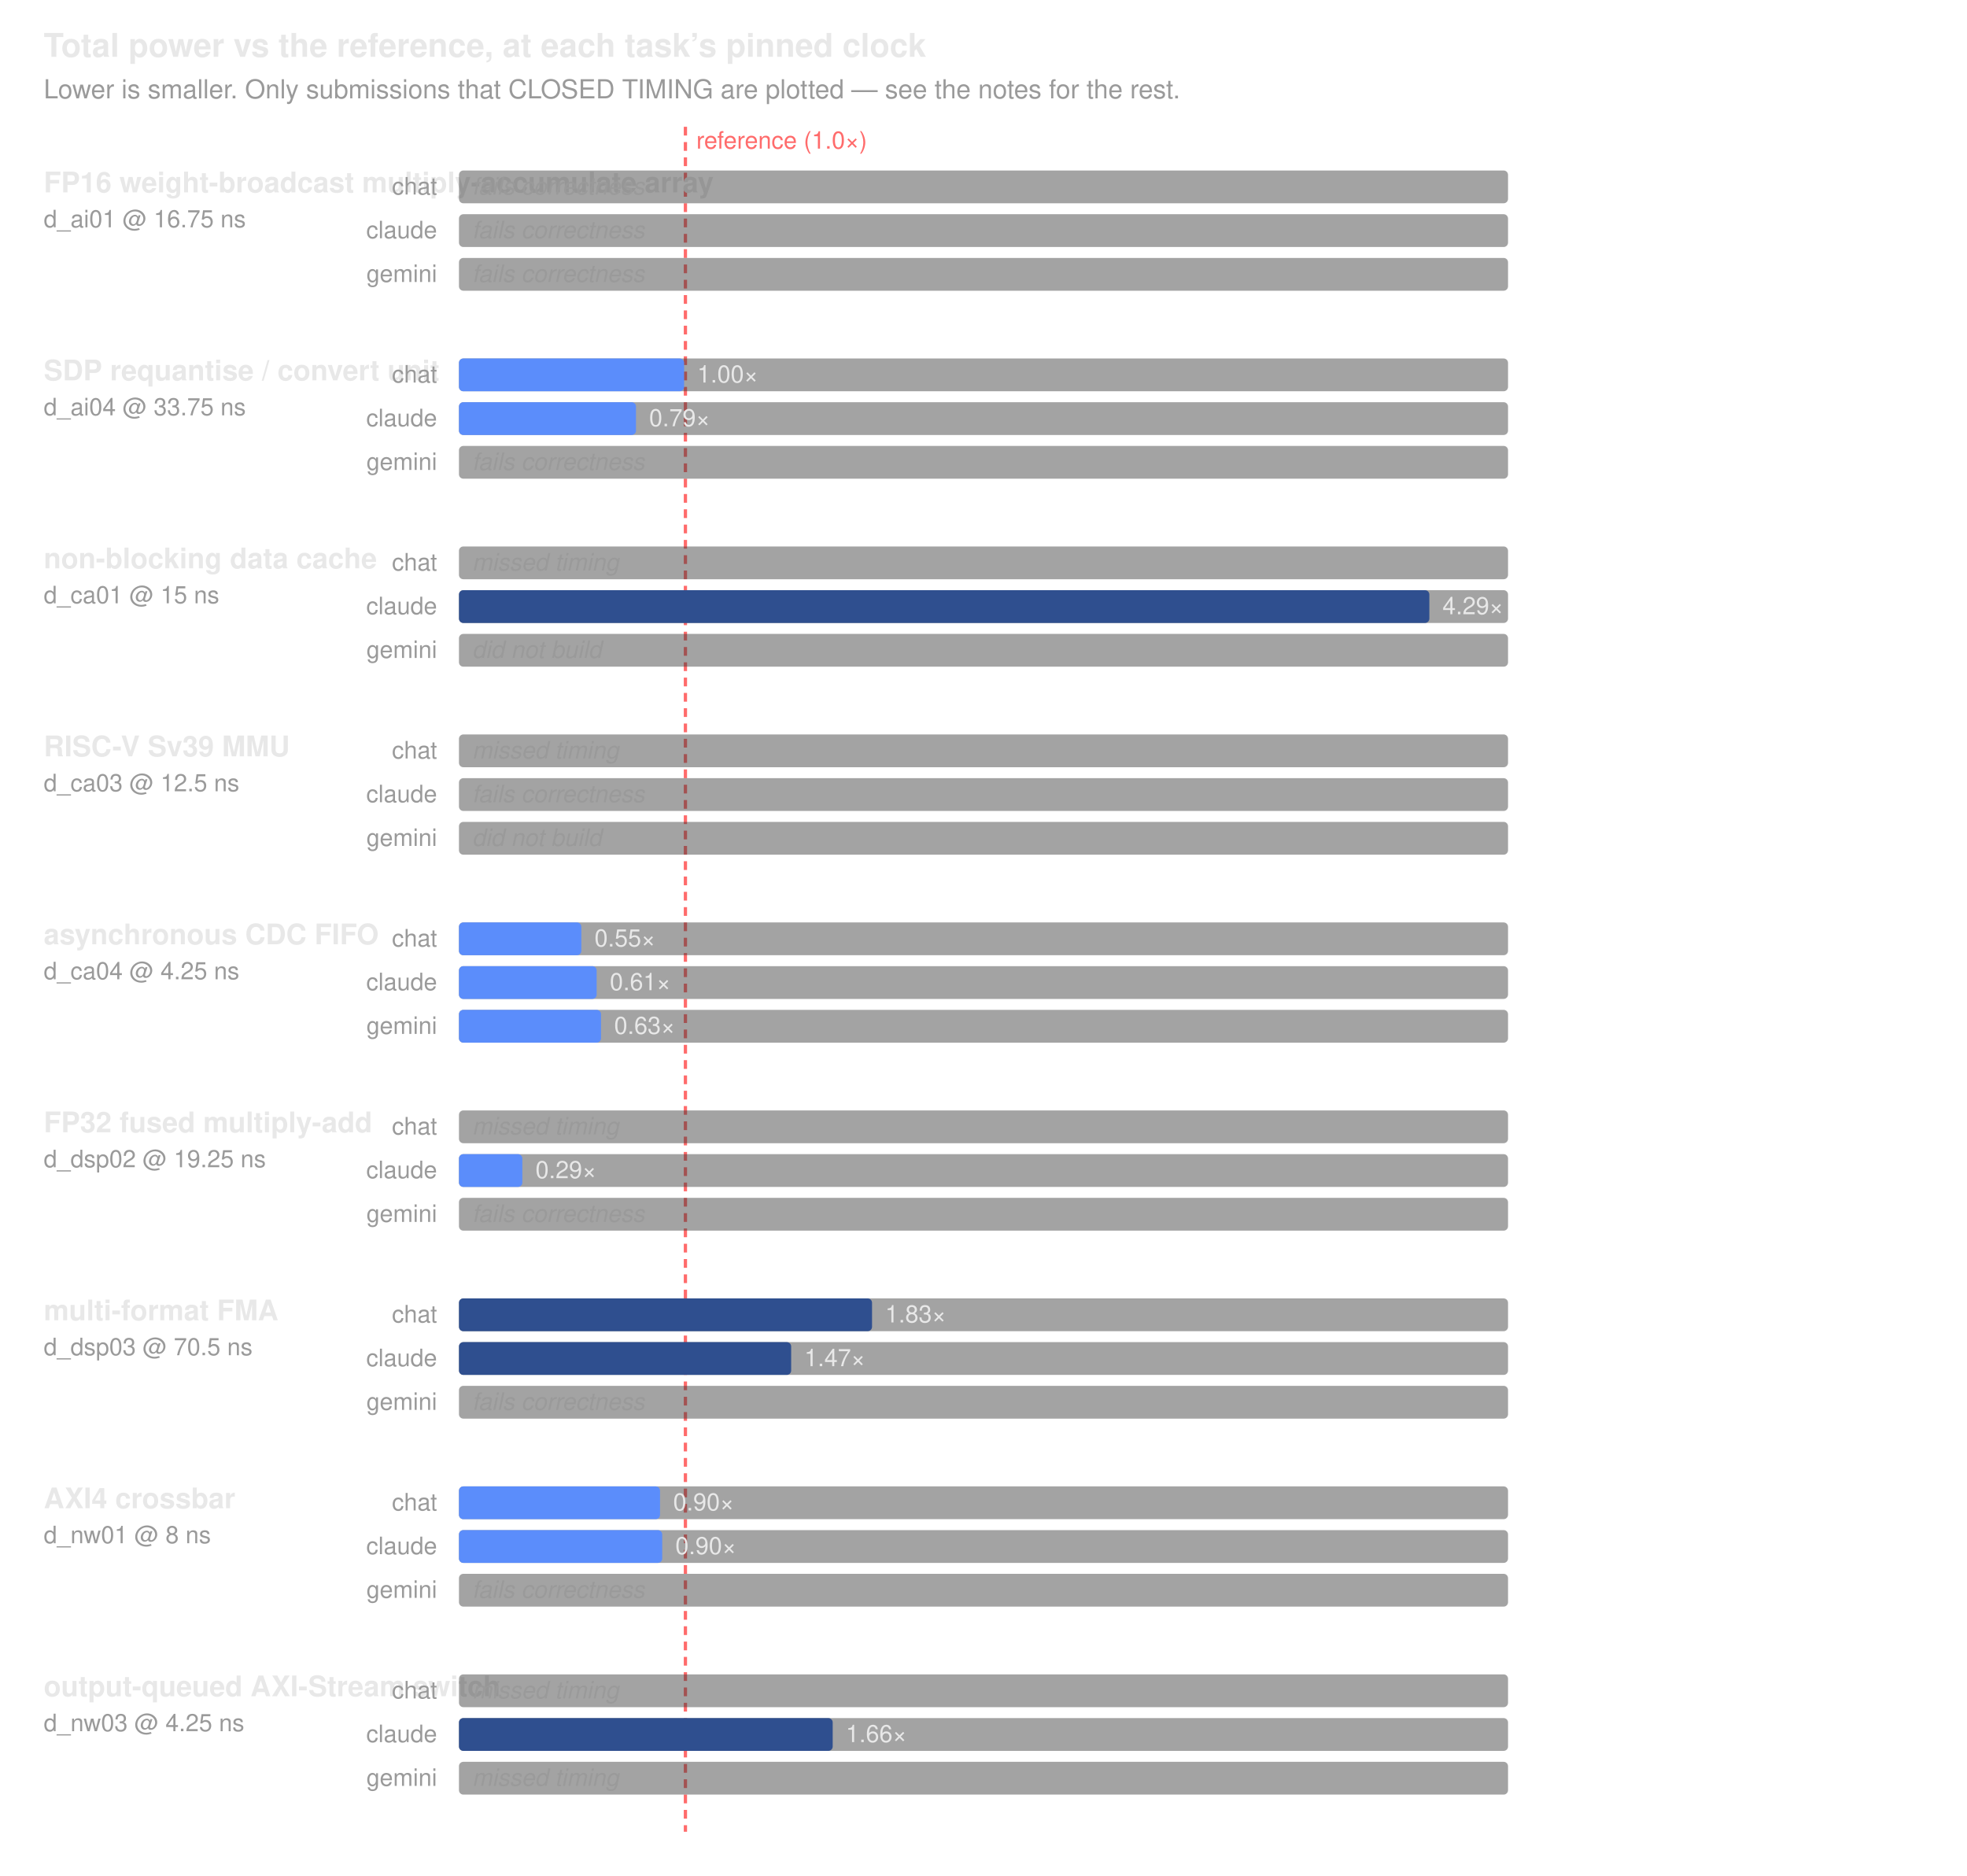
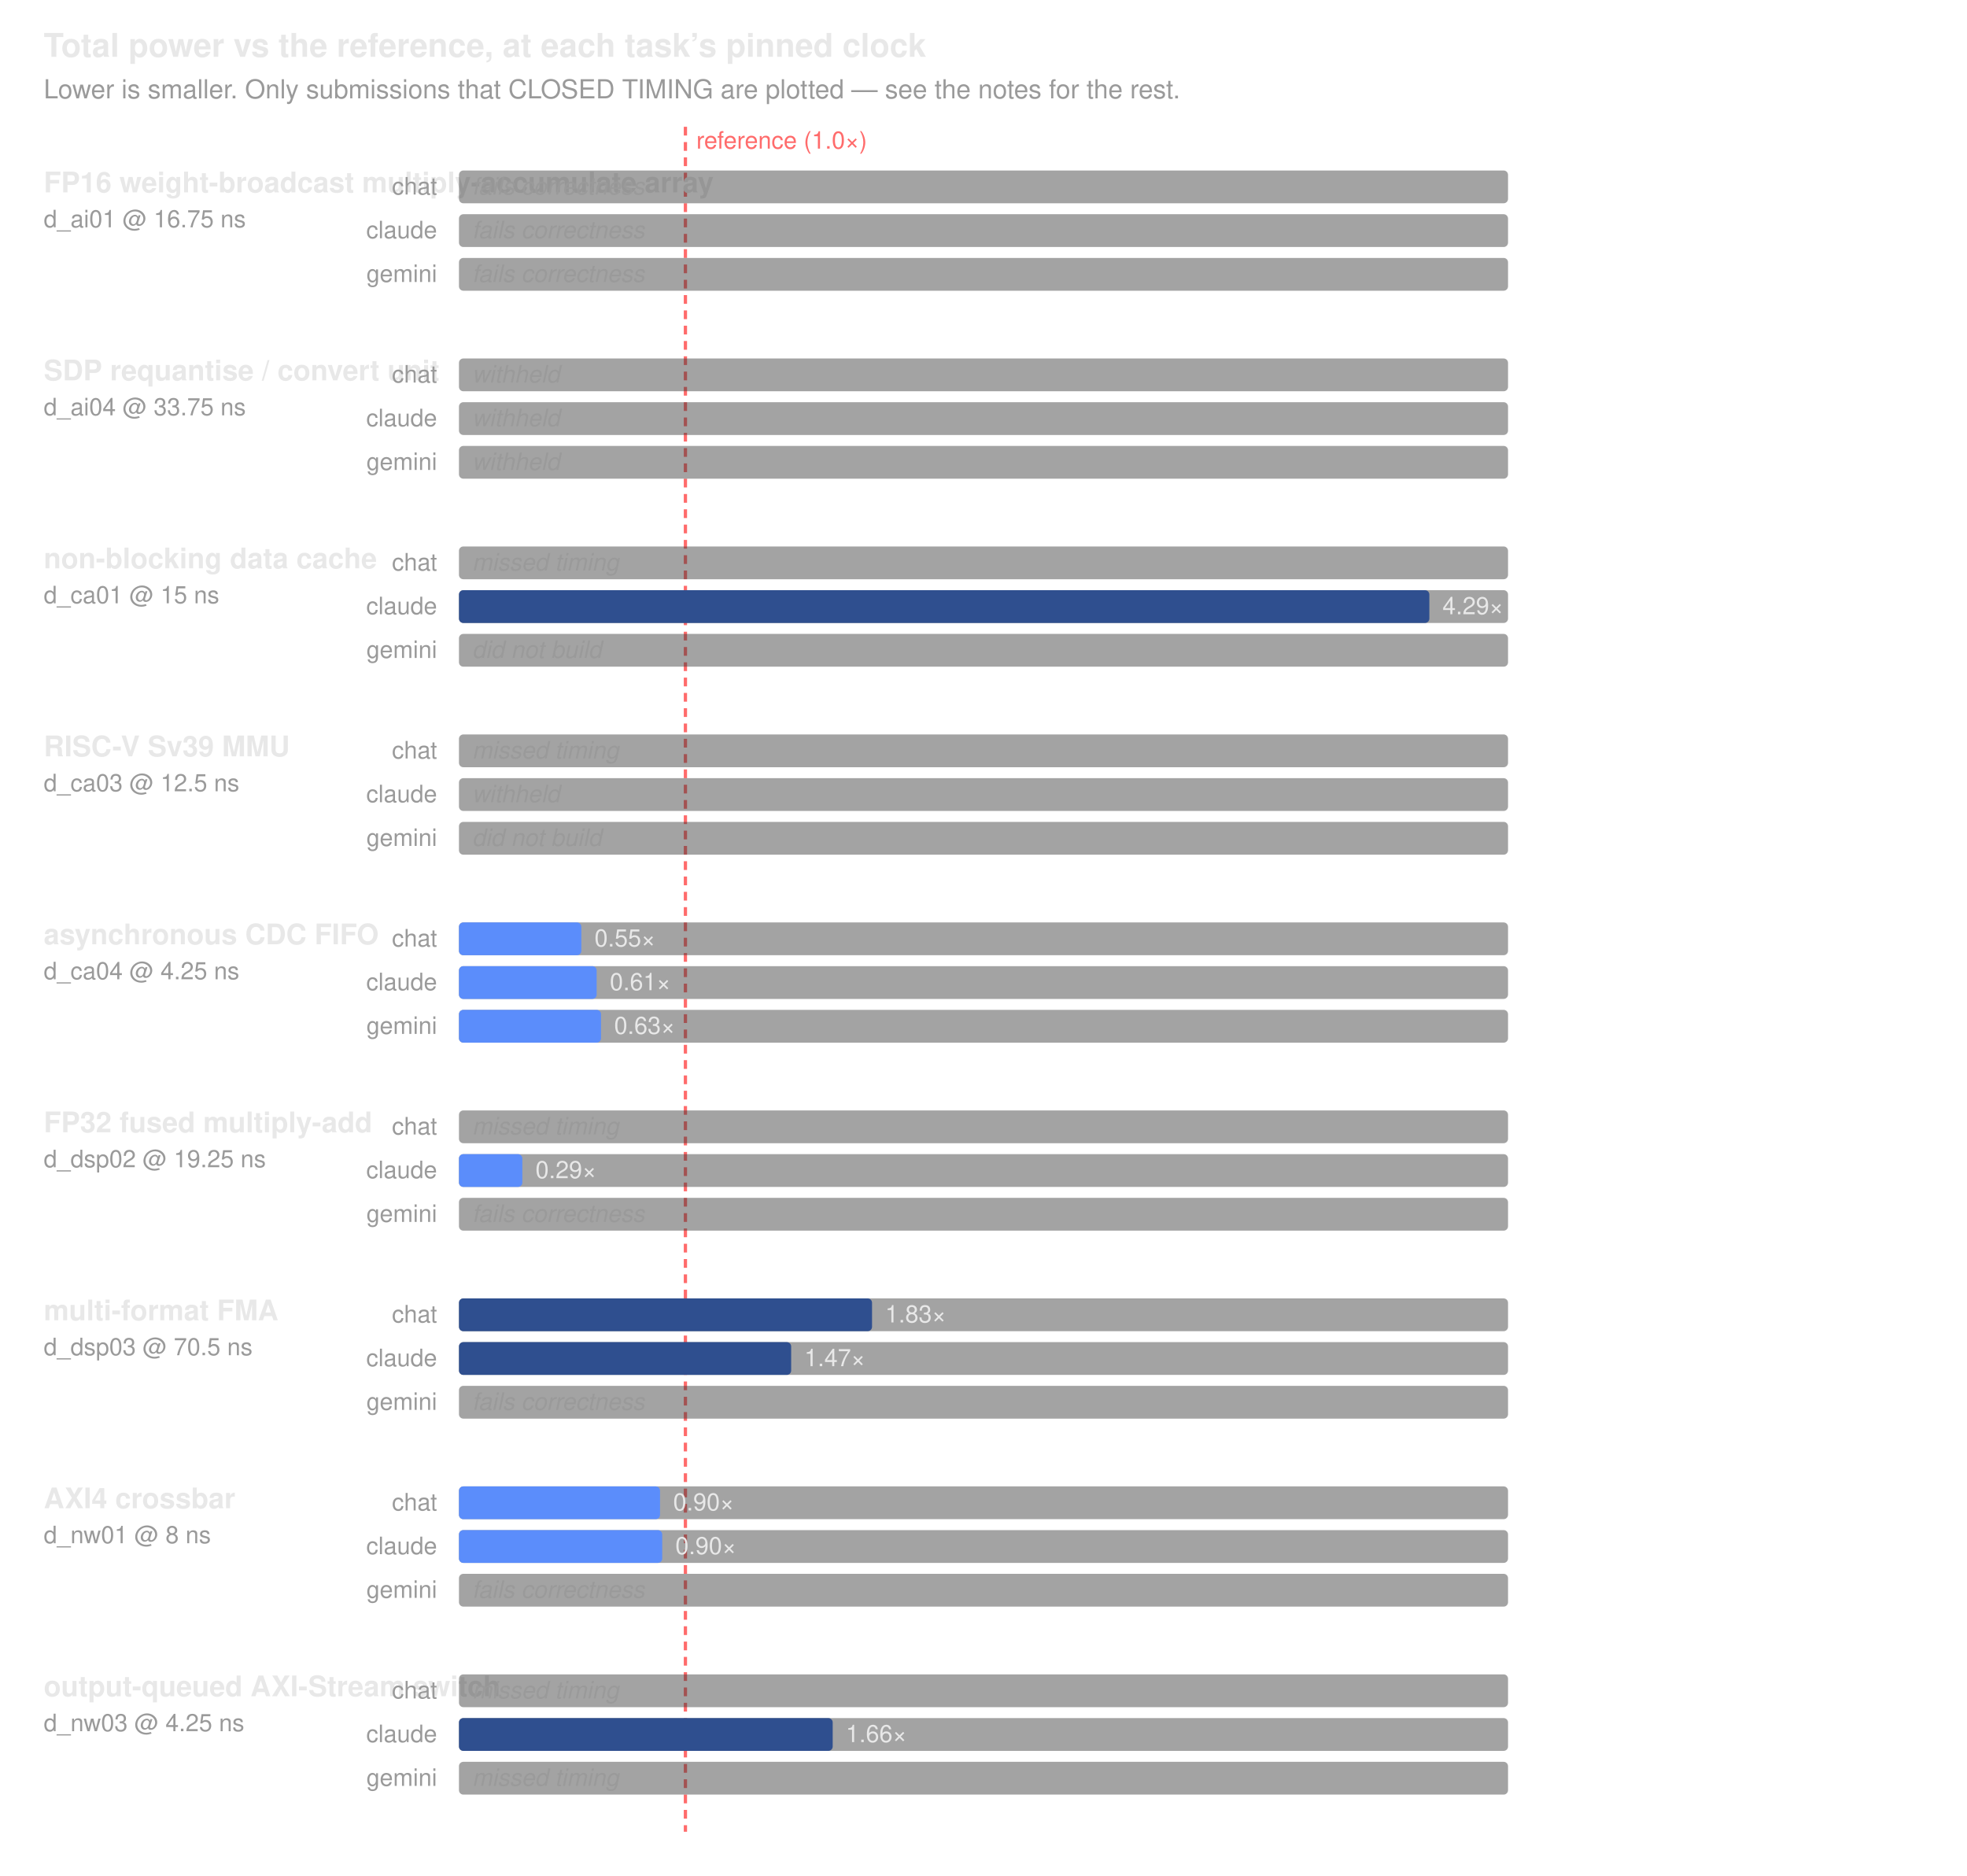
<svg xmlns="http://www.w3.org/2000/svg" viewBox="0 0 900 858" font-family="-apple-system,BlinkMacSystemFont,Segoe UI,Helvetica,Arial,sans-serif">
  <rect width="900" height="858" fill="none" />
  <text x="20" y="26" fill="#e8e8e8" font-size="15" font-weight="600">Total power vs the reference, at each task’s pinned clock</text>
  <text x="20" y="45" fill="#9a9a9a" font-size="12">Lower is smaller. Only submissions that CLOSED TIMING are plotted — see the notes for the rest.</text>
  <line x1="313.613" y1="58" x2="313.613" y2="838" stroke="#ff6b6b" stroke-width="1.5" stroke-dasharray="4 3" />
  <text x="318.613" y="68" fill="#ff6b6b" font-size="11">reference (1.0×)</text>
  <text x="20" y="88" fill="#e8e8e8" font-size="13" font-weight="600">FP16 weight-broadcast multiply-accumulate array</text>
  <text x="20" y="104" fill="#9a9a9a" font-size="11">d_ai01 @ 16.75 ns</text>
  <text x="200" y="89" fill="#9a9a9a" font-size="11" text-anchor="end">chat</text>
  <rect x="210" y="78" width="480" height="15" rx="2" fill="#333" opacity="0.45" />
  <text x="216" y="89" fill="#9a9a9a" font-size="11" font-style="italic">fails correctness</text>
  <text x="200" y="109" fill="#9a9a9a" font-size="11" text-anchor="end">claude</text>
  <rect x="210" y="98" width="480" height="15" rx="2" fill="#333" opacity="0.45" />
  <text x="216" y="109" fill="#9a9a9a" font-size="11" font-style="italic">fails correctness</text>
  <text x="200" y="129" fill="#9a9a9a" font-size="11" text-anchor="end">gemini</text>
  <rect x="210" y="118" width="480" height="15" rx="2" fill="#333" opacity="0.45" />
  <text x="216" y="129" fill="#9a9a9a" font-size="11" font-style="italic">fails correctness</text>
  <text x="20" y="174" fill="#e8e8e8" font-size="13" font-weight="600">SDP requantise / convert unit</text>
  <text x="20" y="190" fill="#9a9a9a" font-size="11">d_ai04 @ 33.75 ns</text>
  <text x="200" y="175" fill="#9a9a9a" font-size="11" text-anchor="end">chat</text>
  <rect x="210" y="164" width="480" height="15" rx="2" fill="#333" opacity="0.45" />
-   <rect x="210" y="164" width="103" height="15" rx="2" fill="#5b8dfb" />
-   <text x="319" y="175" fill="#e8e8e8" font-size="11">1.00×</text>
+   <text x="216" y="175" fill="#9a9a9a" font-size="11" font-style="italic">withheld</text>
  <text x="200" y="195" fill="#9a9a9a" font-size="11" text-anchor="end">claude</text>
  <rect x="210" y="184" width="480" height="15" rx="2" fill="#333" opacity="0.45" />
-   <rect x="210" y="184" width="81" height="15" rx="2" fill="#5b8dfb" />
-   <text x="297" y="195" fill="#e8e8e8" font-size="11">0.79×</text>
+   <text x="216" y="195" fill="#9a9a9a" font-size="11" font-style="italic">withheld</text>
  <text x="200" y="215" fill="#9a9a9a" font-size="11" text-anchor="end">gemini</text>
  <rect x="210" y="204" width="480" height="15" rx="2" fill="#333" opacity="0.45" />
-   <text x="216" y="215" fill="#9a9a9a" font-size="11" font-style="italic">fails correctness</text>
+   <text x="216" y="215" fill="#9a9a9a" font-size="11" font-style="italic">withheld</text>
  <text x="20" y="260" fill="#e8e8e8" font-size="13" font-weight="600">non-blocking data cache</text>
  <text x="20" y="276" fill="#9a9a9a" font-size="11">d_ca01 @ 15 ns</text>
  <text x="200" y="261" fill="#9a9a9a" font-size="11" text-anchor="end">chat</text>
  <rect x="210" y="250" width="480" height="15" rx="2" fill="#333" opacity="0.45" />
  <text x="216" y="261" fill="#9a9a9a" font-size="11" font-style="italic">missed timing</text>
  <text x="200" y="281" fill="#9a9a9a" font-size="11" text-anchor="end">claude</text>
  <rect x="210" y="270" width="480" height="15" rx="2" fill="#333" opacity="0.45" />
  <rect x="210" y="270" width="444" height="15" rx="2" fill="#2f4f8f" />
  <text x="660" y="281" fill="#e8e8e8" font-size="11">4.29×</text>
  <text x="200" y="301" fill="#9a9a9a" font-size="11" text-anchor="end">gemini</text>
  <rect x="210" y="290" width="480" height="15" rx="2" fill="#333" opacity="0.45" />
  <text x="216" y="301" fill="#9a9a9a" font-size="11" font-style="italic">did not build</text>
  <text x="20" y="346" fill="#e8e8e8" font-size="13" font-weight="600">RISC-V Sv39 MMU</text>
  <text x="20" y="362" fill="#9a9a9a" font-size="11">d_ca03 @ 12.5 ns</text>
  <text x="200" y="347" fill="#9a9a9a" font-size="11" text-anchor="end">chat</text>
  <rect x="210" y="336" width="480" height="15" rx="2" fill="#333" opacity="0.45" />
  <text x="216" y="347" fill="#9a9a9a" font-size="11" font-style="italic">missed timing</text>
  <text x="200" y="367" fill="#9a9a9a" font-size="11" text-anchor="end">claude</text>
  <rect x="210" y="356" width="480" height="15" rx="2" fill="#333" opacity="0.45" />
-   <text x="216" y="367" fill="#9a9a9a" font-size="11" font-style="italic">fails correctness</text>
+   <text x="216" y="367" fill="#9a9a9a" font-size="11" font-style="italic">withheld</text>
  <text x="200" y="387" fill="#9a9a9a" font-size="11" text-anchor="end">gemini</text>
  <rect x="210" y="376" width="480" height="15" rx="2" fill="#333" opacity="0.45" />
  <text x="216" y="387" fill="#9a9a9a" font-size="11" font-style="italic">did not build</text>
  <text x="20" y="432" fill="#e8e8e8" font-size="13" font-weight="600">asynchronous CDC FIFO</text>
  <text x="20" y="448" fill="#9a9a9a" font-size="11">d_ca04 @ 4.25 ns</text>
  <text x="200" y="433" fill="#9a9a9a" font-size="11" text-anchor="end">chat</text>
  <rect x="210" y="422" width="480" height="15" rx="2" fill="#333" opacity="0.45" />
  <rect x="210" y="422" width="56" height="15" rx="2" fill="#5b8dfb" />
  <text x="272" y="433" fill="#e8e8e8" font-size="11">0.55×</text>
  <text x="200" y="453" fill="#9a9a9a" font-size="11" text-anchor="end">claude</text>
  <rect x="210" y="442" width="480" height="15" rx="2" fill="#333" opacity="0.45" />
  <rect x="210" y="442" width="63" height="15" rx="2" fill="#5b8dfb" />
  <text x="279" y="453" fill="#e8e8e8" font-size="11">0.61×</text>
  <text x="200" y="473" fill="#9a9a9a" font-size="11" text-anchor="end">gemini</text>
  <rect x="210" y="462" width="480" height="15" rx="2" fill="#333" opacity="0.45" />
  <rect x="210" y="462" width="65" height="15" rx="2" fill="#5b8dfb" />
  <text x="281" y="473" fill="#e8e8e8" font-size="11">0.63×</text>
  <text x="20" y="518" fill="#e8e8e8" font-size="13" font-weight="600">FP32 fused multiply-add</text>
  <text x="20" y="534" fill="#9a9a9a" font-size="11">d_dsp02 @ 19.25 ns</text>
  <text x="200" y="519" fill="#9a9a9a" font-size="11" text-anchor="end">chat</text>
  <rect x="210" y="508" width="480" height="15" rx="2" fill="#333" opacity="0.45" />
  <text x="216" y="519" fill="#9a9a9a" font-size="11" font-style="italic">missed timing</text>
  <text x="200" y="539" fill="#9a9a9a" font-size="11" text-anchor="end">claude</text>
  <rect x="210" y="528" width="480" height="15" rx="2" fill="#333" opacity="0.45" />
  <rect x="210" y="528" width="29" height="15" rx="2" fill="#5b8dfb" />
  <text x="245" y="539" fill="#e8e8e8" font-size="11">0.29×</text>
  <text x="200" y="559" fill="#9a9a9a" font-size="11" text-anchor="end">gemini</text>
  <rect x="210" y="548" width="480" height="15" rx="2" fill="#333" opacity="0.45" />
  <text x="216" y="559" fill="#9a9a9a" font-size="11" font-style="italic">fails correctness</text>
  <text x="20" y="604" fill="#e8e8e8" font-size="13" font-weight="600">multi-format FMA</text>
  <text x="20" y="620" fill="#9a9a9a" font-size="11">d_dsp03 @ 70.5 ns</text>
  <text x="200" y="605" fill="#9a9a9a" font-size="11" text-anchor="end">chat</text>
  <rect x="210" y="594" width="480" height="15" rx="2" fill="#333" opacity="0.45" />
  <rect x="210" y="594" width="189" height="15" rx="2" fill="#2f4f8f" />
  <text x="405" y="605" fill="#e8e8e8" font-size="11">1.83×</text>
  <text x="200" y="625" fill="#9a9a9a" font-size="11" text-anchor="end">claude</text>
  <rect x="210" y="614" width="480" height="15" rx="2" fill="#333" opacity="0.45" />
  <rect x="210" y="614" width="152" height="15" rx="2" fill="#2f4f8f" />
  <text x="368" y="625" fill="#e8e8e8" font-size="11">1.47×</text>
  <text x="200" y="645" fill="#9a9a9a" font-size="11" text-anchor="end">gemini</text>
  <rect x="210" y="634" width="480" height="15" rx="2" fill="#333" opacity="0.45" />
  <text x="216" y="645" fill="#9a9a9a" font-size="11" font-style="italic">fails correctness</text>
  <text x="20" y="690" fill="#e8e8e8" font-size="13" font-weight="600">AXI4 crossbar</text>
  <text x="20" y="706" fill="#9a9a9a" font-size="11">d_nw01 @ 8 ns</text>
  <text x="200" y="691" fill="#9a9a9a" font-size="11" text-anchor="end">chat</text>
  <rect x="210" y="680" width="480" height="15" rx="2" fill="#333" opacity="0.45" />
  <rect x="210" y="680" width="92" height="15" rx="2" fill="#5b8dfb" />
  <text x="308" y="691" fill="#e8e8e8" font-size="11">0.90×</text>
  <text x="200" y="711" fill="#9a9a9a" font-size="11" text-anchor="end">claude</text>
  <rect x="210" y="700" width="480" height="15" rx="2" fill="#333" opacity="0.45" />
  <rect x="210" y="700" width="93" height="15" rx="2" fill="#5b8dfb" />
  <text x="309" y="711" fill="#e8e8e8" font-size="11">0.90×</text>
  <text x="200" y="731" fill="#9a9a9a" font-size="11" text-anchor="end">gemini</text>
  <rect x="210" y="720" width="480" height="15" rx="2" fill="#333" opacity="0.45" />
  <text x="216" y="731" fill="#9a9a9a" font-size="11" font-style="italic">fails correctness</text>
  <text x="20" y="776" fill="#e8e8e8" font-size="13" font-weight="600">output-queued AXI-Stream switch</text>
  <text x="20" y="792" fill="#9a9a9a" font-size="11">d_nw03 @ 4.25 ns</text>
  <text x="200" y="777" fill="#9a9a9a" font-size="11" text-anchor="end">chat</text>
  <rect x="210" y="766" width="480" height="15" rx="2" fill="#333" opacity="0.45" />
  <text x="216" y="777" fill="#9a9a9a" font-size="11" font-style="italic">missed timing</text>
  <text x="200" y="797" fill="#9a9a9a" font-size="11" text-anchor="end">claude</text>
  <rect x="210" y="786" width="480" height="15" rx="2" fill="#333" opacity="0.45" />
  <rect x="210" y="786" width="171" height="15" rx="2" fill="#2f4f8f" />
  <text x="387" y="797" fill="#e8e8e8" font-size="11">1.66×</text>
  <text x="200" y="817" fill="#9a9a9a" font-size="11" text-anchor="end">gemini</text>
  <rect x="210" y="806" width="480" height="15" rx="2" fill="#333" opacity="0.45" />
  <text x="216" y="817" fill="#9a9a9a" font-size="11" font-style="italic">missed timing</text>
</svg>
